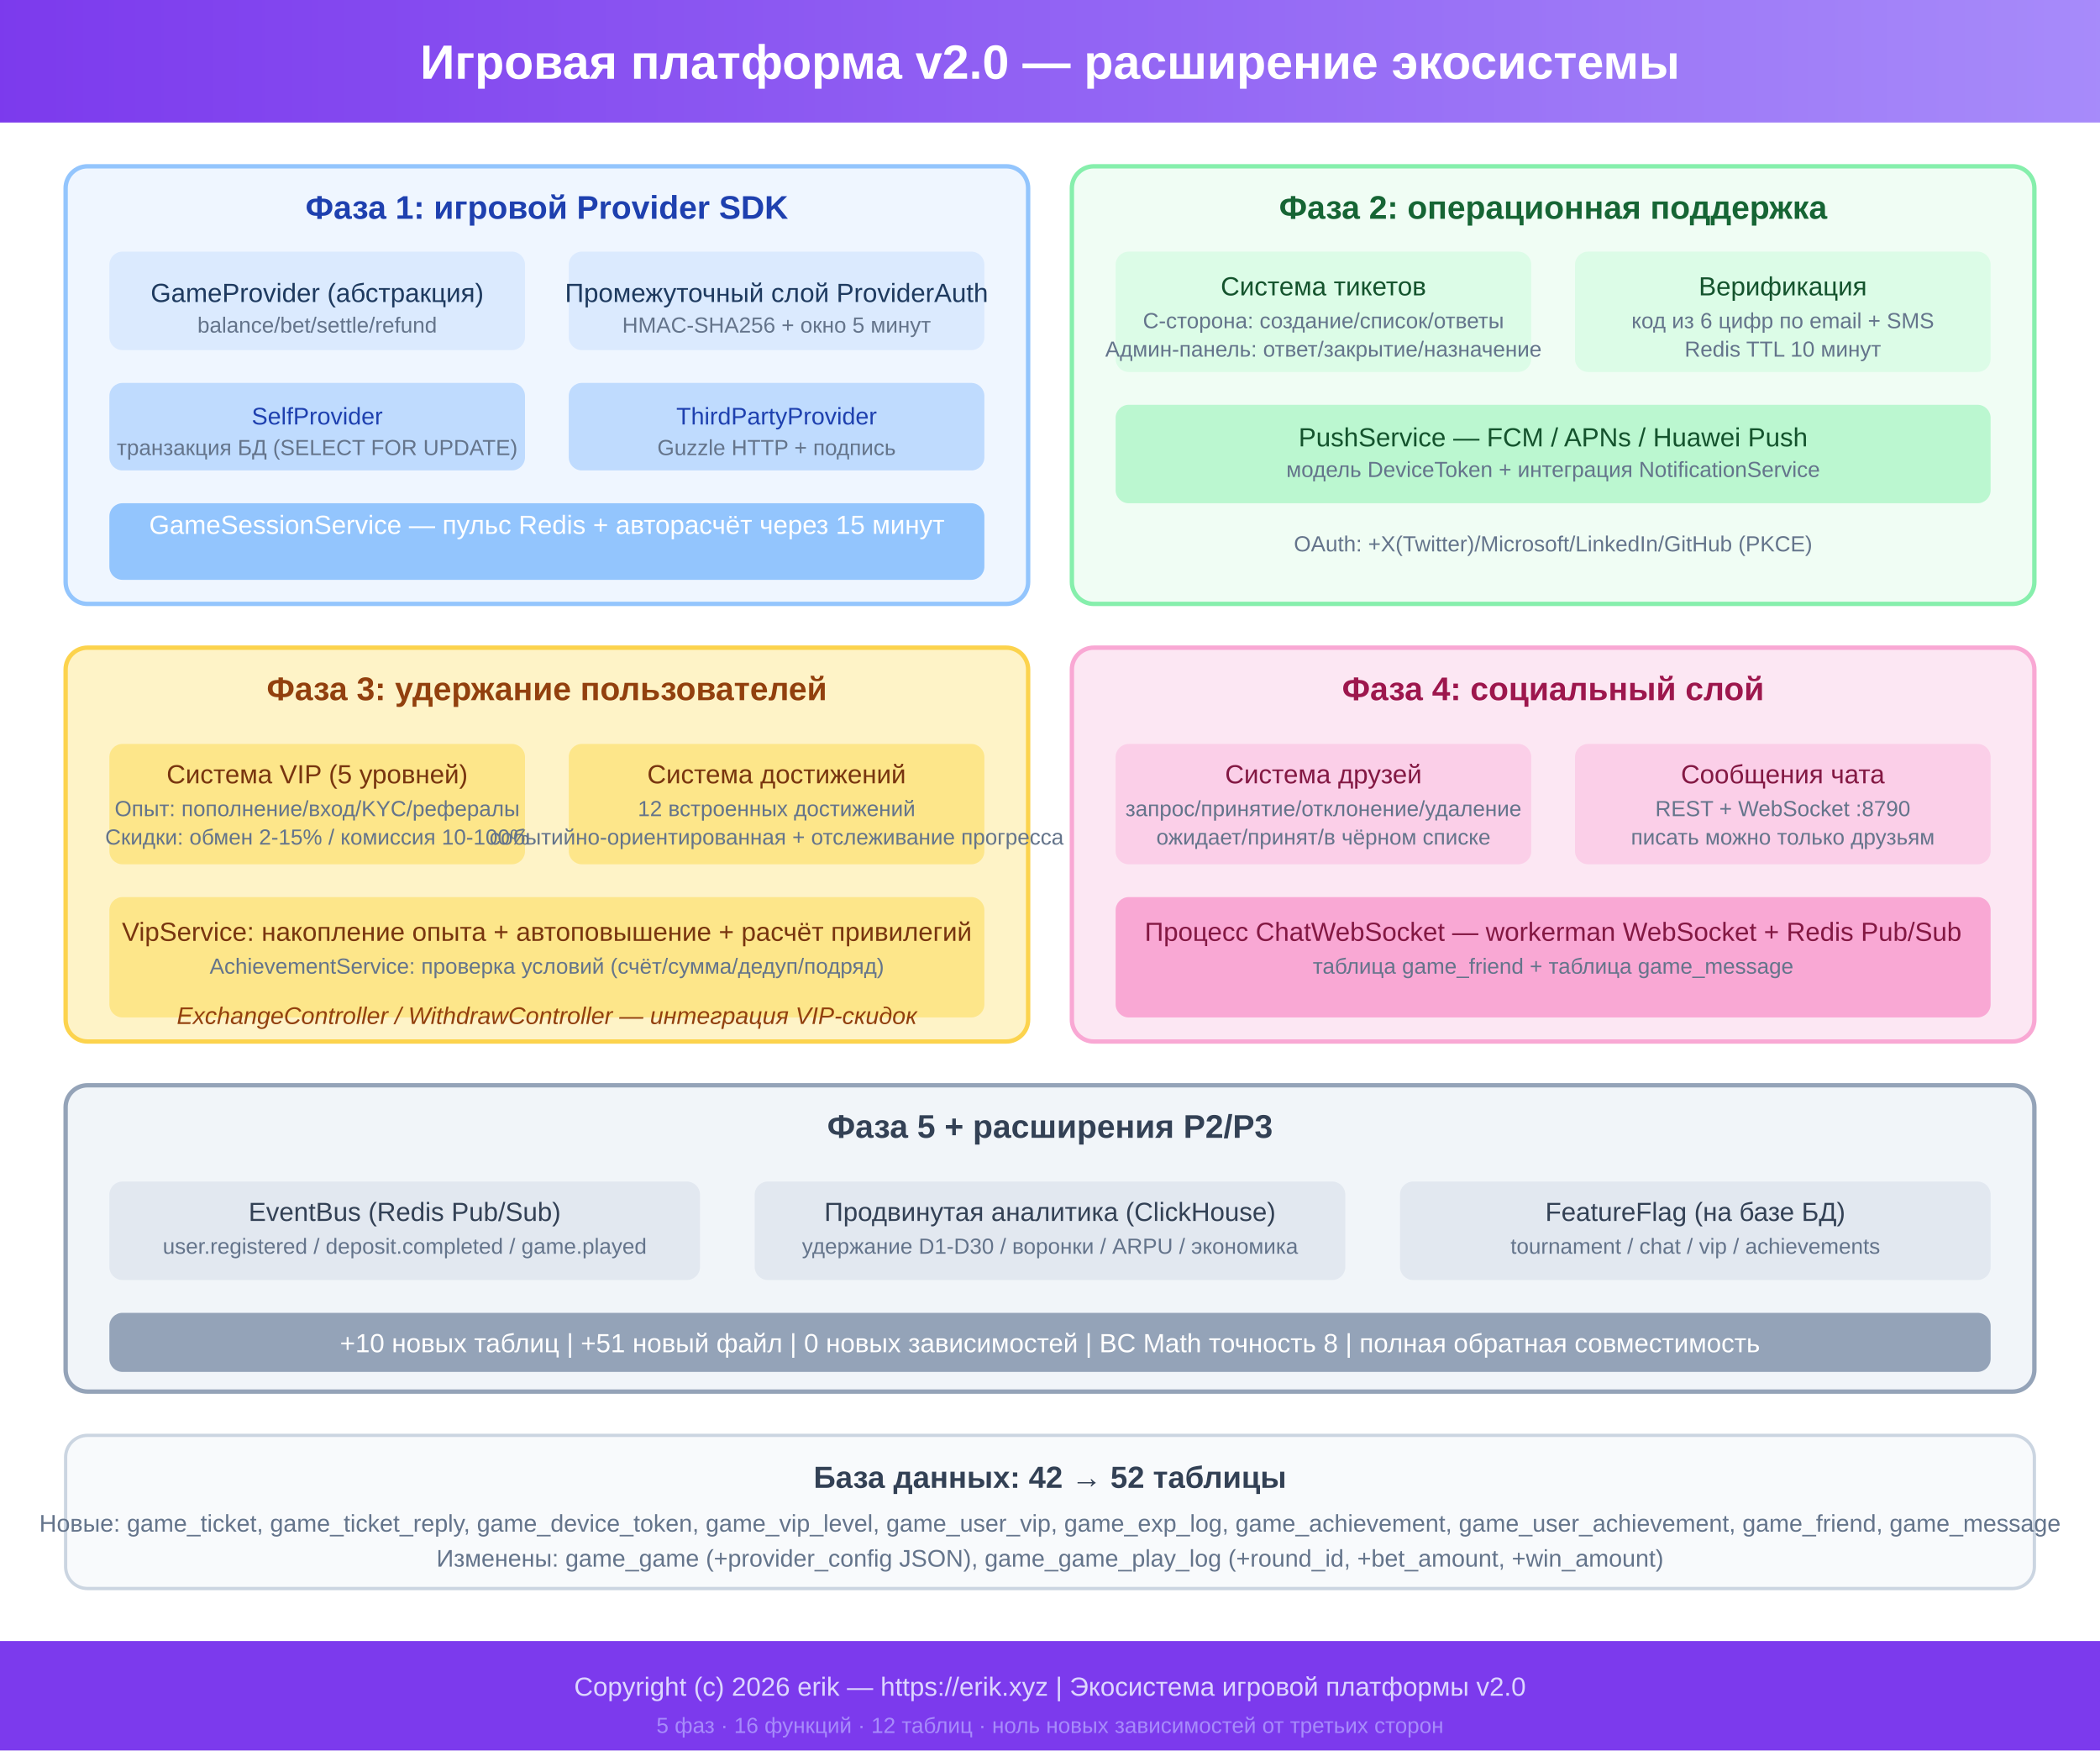
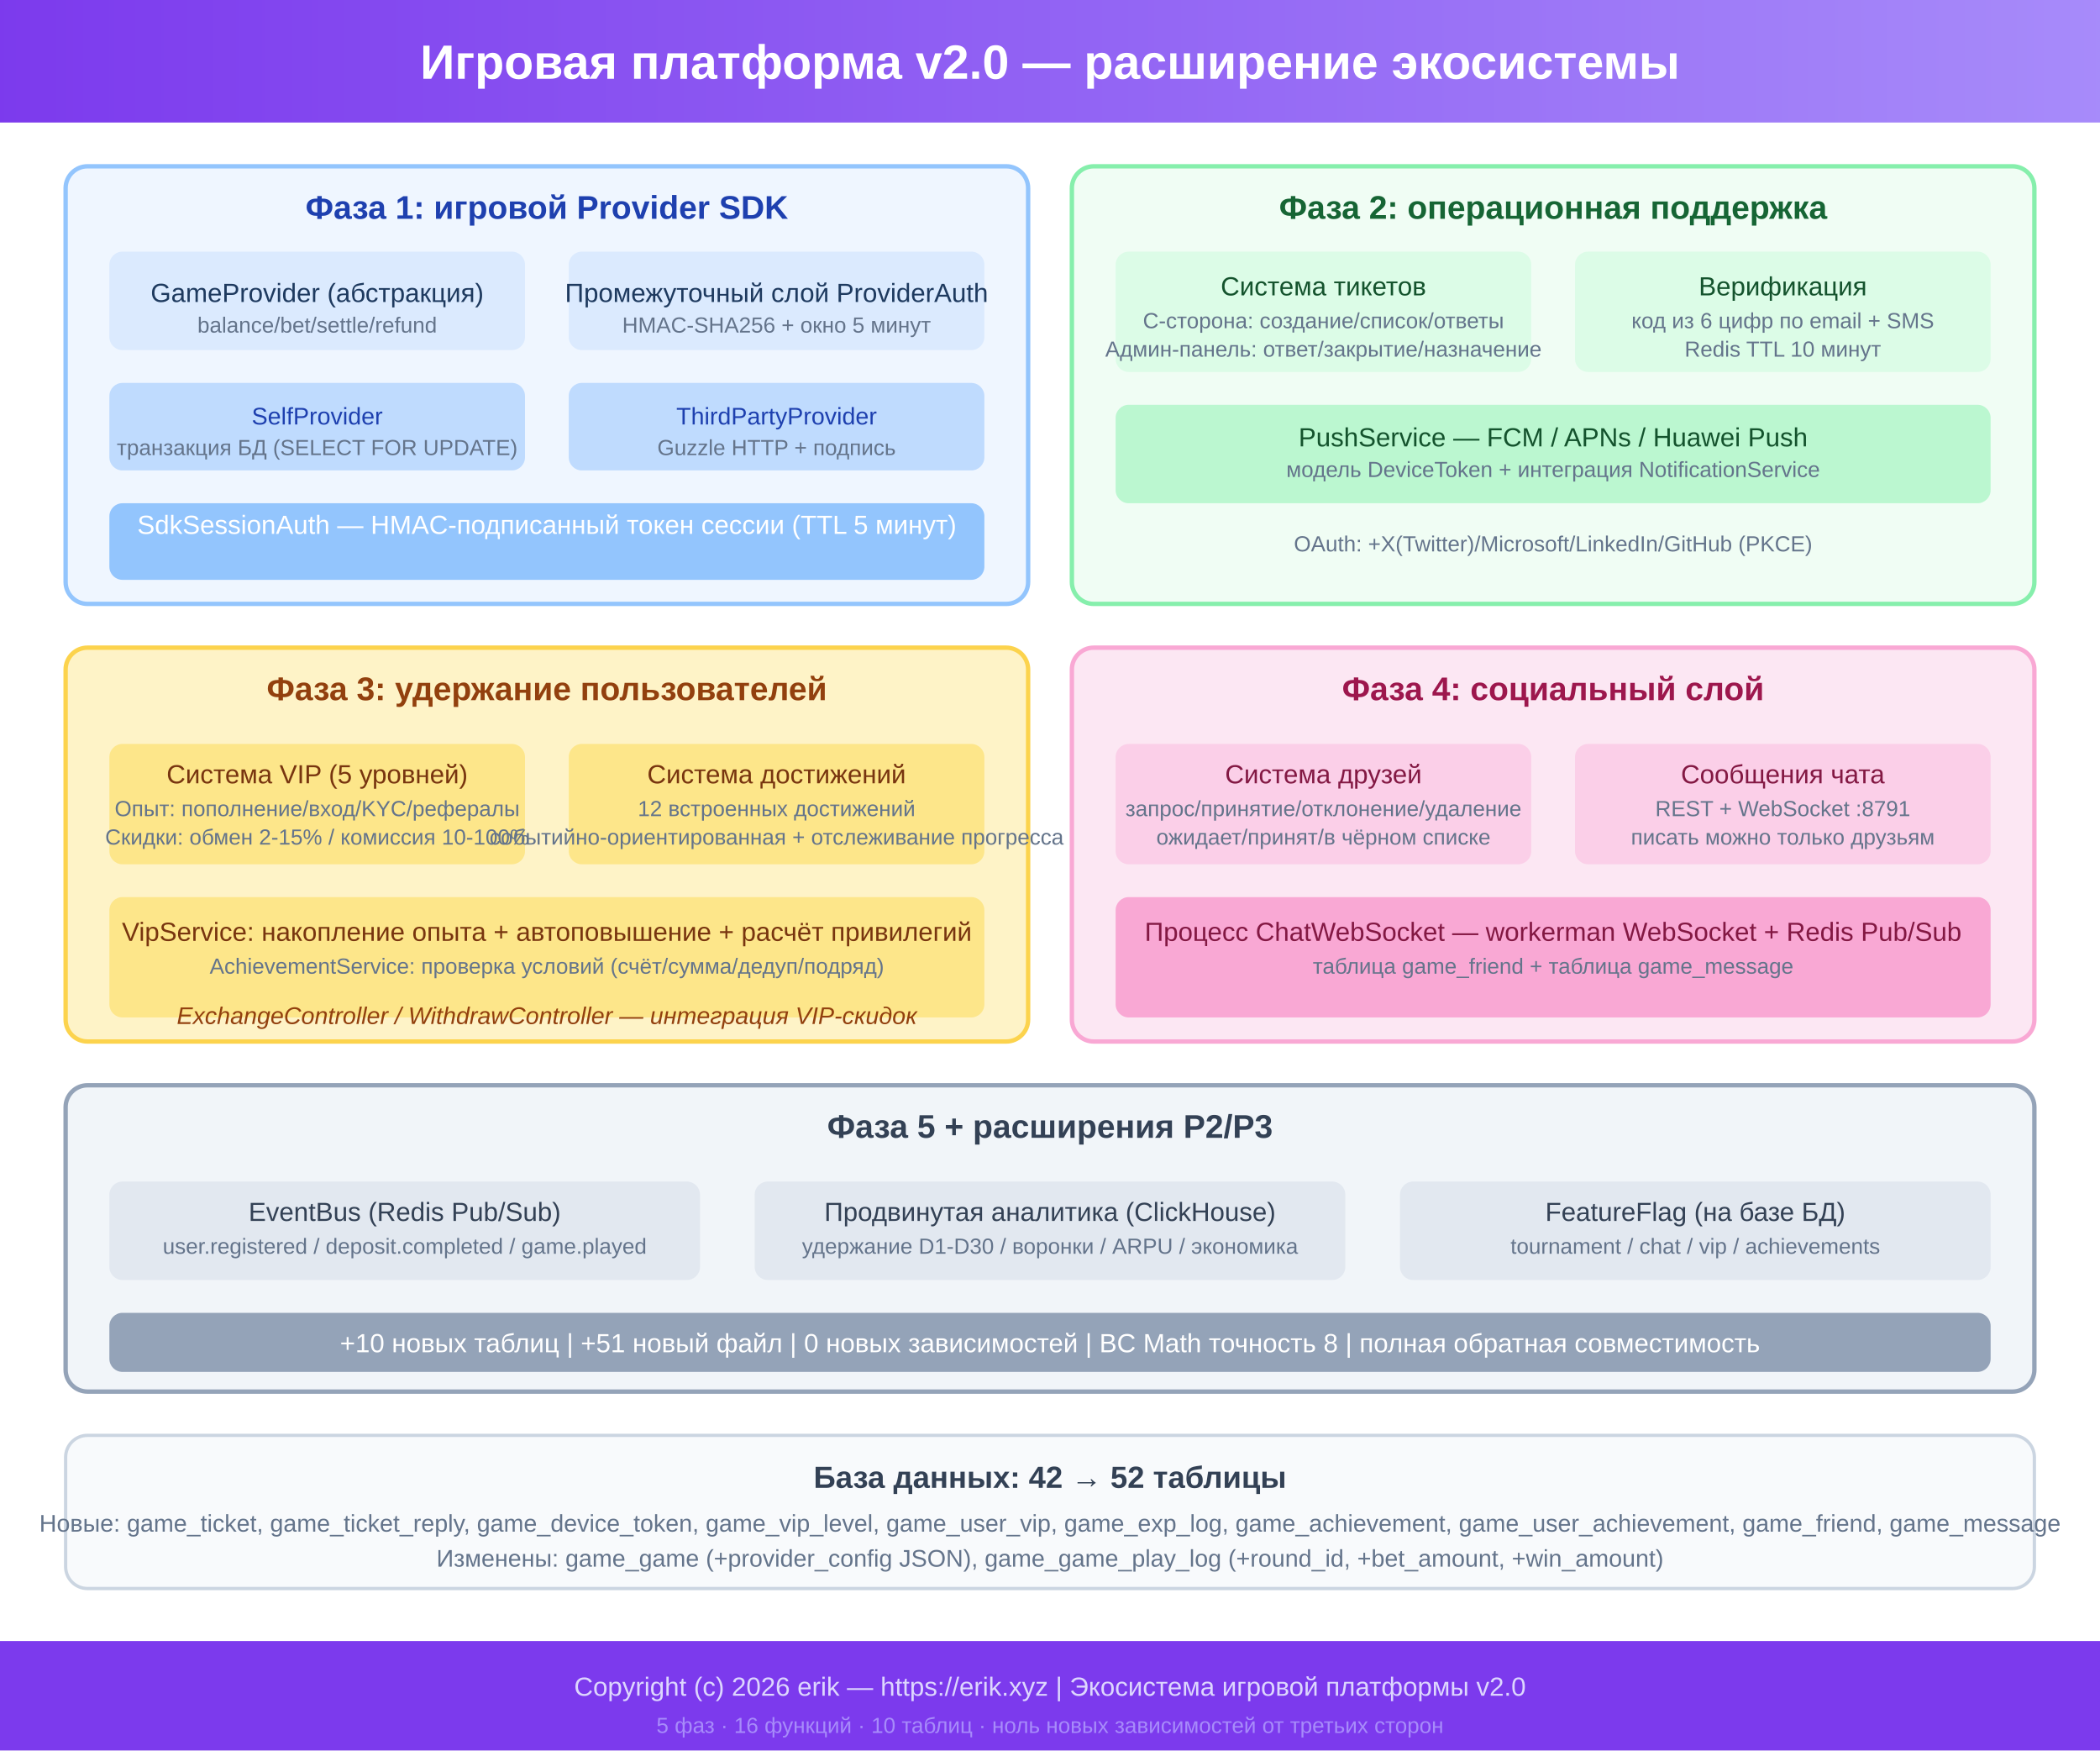
<svg xmlns="http://www.w3.org/2000/svg" viewBox="0 0 960 800" font-family="Arial, 'Noto Sans SC', 'Noto Sans', sans-serif">
  <defs>
    <marker id="arrow" markerWidth="10" markerHeight="7" refX="10" refY="3.5" orient="auto">
      <polygon points="0 0, 10 3.5, 0 7" fill="#64748b" />
    </marker>
    <linearGradient id="hdr" x1="0" y1="0" x2="1" y2="0">
      <stop offset="0%" stop-color="#7c3aed" />
      <stop offset="100%" stop-color="#a78bfa" />
    </linearGradient>
    <linearGradient id="gradNew" x1="0" y1="0" x2="0" y2="1">
      <stop offset="0%" stop-color="#faf5ff" />
      <stop offset="100%" stop-color="#f3e8ff" />
    </linearGradient>
    <linearGradient id="gradProvider" x1="0" y1="0" x2="0" y2="1">
      <stop offset="0%" stop-color="#eff6ff" />
      <stop offset="100%" stop-color="#dbeafe" />
    </linearGradient>
  </defs>
  <rect width="960" height="800" fill="#ffffff" />
  <rect x="0" y="0" width="960" height="56" fill="url(#hdr)" />
  <text x="480" y="36" text-anchor="middle" fill="#fff" font-size="22" font-weight="bold">Игровая платформа v2.0 — расширение экосистемы</text>
  <rect x="30" y="76" width="440" height="200" rx="10" fill="#eff6ff" stroke="#93c5fd" stroke-width="2" />
  <text x="250" y="100" text-anchor="middle" fill="#1e40af" font-size="15" font-weight="bold">Фаза 1: игровой Provider SDK</text>
  <rect x="50" y="115" width="190" height="45" rx="6" fill="#dbeafe" />
  <text x="145" y="138" text-anchor="middle" fill="#1e3a5f" font-size="12">GameProvider (абстракция)</text>
  <text x="145" y="152" text-anchor="middle" fill="#64748b" font-size="10">balance/bet/settle/refund</text>
  <rect x="260" y="115" width="190" height="45" rx="6" fill="#dbeafe" />
  <text x="355" y="138" text-anchor="middle" fill="#1e3a5f" font-size="12">Промежуточный слой ProviderAuth</text>
  <text x="355" y="152" text-anchor="middle" fill="#64748b" font-size="10">HMAC-SHA256 + окно 5 минут</text>
  <rect x="50" y="175" width="190" height="40" rx="6" fill="#bfdbfe" />
  <text x="145" y="194" text-anchor="middle" fill="#1e40af" font-size="11">SelfProvider</text>
  <text x="145" y="208" text-anchor="middle" fill="#64748b" font-size="10">транзакция БД (SELECT FOR UPDATE)</text>
  <rect x="260" y="175" width="190" height="40" rx="6" fill="#bfdbfe" />
  <text x="355" y="194" text-anchor="middle" fill="#1e40af" font-size="11">ThirdPartyProvider</text>
  <text x="355" y="208" text-anchor="middle" fill="#64748b" font-size="10">Guzzle HTTP + подпись</text>
  <rect x="50" y="230" width="400" height="35" rx="6" fill="#93c5fd" />
-   <text x="250" y="244" text-anchor="middle" fill="#fff" font-size="12">GameSessionService — пульс Redis + авторасчёт через 15 минут</text>
+   <text x="250" y="244" text-anchor="middle" fill="#fff" font-size="12">SdkSessionAuth — HMAC-подписанный токен сессии (TTL 5 минут)</text>
  <rect x="490" y="76" width="440" height="200" rx="10" fill="#f0fdf4" stroke="#86efac" stroke-width="2" />
  <text x="710" y="100" text-anchor="middle" fill="#166534" font-size="15" font-weight="bold">Фаза 2: операционная поддержка</text>
  <rect x="510" y="115" width="190" height="55" rx="6" fill="#dcfce7" />
  <text x="605" y="135" text-anchor="middle" fill="#14532d" font-size="12">Система тикетов</text>
  <text x="605" y="150" text-anchor="middle" fill="#64748b" font-size="10">C-сторона: создание/список/ответы</text>
  <text x="605" y="163" text-anchor="middle" fill="#64748b" font-size="10">Админ-панель: ответ/закрытие/назначение</text>
  <rect x="720" y="115" width="190" height="55" rx="6" fill="#dcfce7" />
  <text x="815" y="135" text-anchor="middle" fill="#14532d" font-size="12">Верификация</text>
  <text x="815" y="150" text-anchor="middle" fill="#64748b" font-size="10">код из 6 цифр по email + SMS</text>
  <text x="815" y="163" text-anchor="middle" fill="#64748b" font-size="10">Redis TTL 10 минут</text>
  <rect x="510" y="185" width="400" height="45" rx="6" fill="#bbf7d0" />
  <text x="710" y="204" text-anchor="middle" fill="#14532d" font-size="12">PushService — FCM / APNs / Huawei Push</text>
  <text x="710" y="252" text-anchor="middle" fill="#64748b" font-size="10">OAuth: +X(Twitter)/Microsoft/LinkedIn/GitHub (PKCE)</text>
  <text x="710" y="218" text-anchor="middle" fill="#64748b" font-size="10">модель DeviceToken + интеграция NotificationService</text>
  <rect x="30" y="296" width="440" height="180" rx="10" fill="#fef3c7" stroke="#fcd34d" stroke-width="2" />
  <text x="250" y="320" text-anchor="middle" fill="#92400e" font-size="15" font-weight="bold">Фаза 3: удержание пользователей</text>
  <rect x="50" y="340" width="190" height="55" rx="6" fill="#fde68a" />
  <text x="145" y="358" text-anchor="middle" fill="#78350f" font-size="12">Система VIP (5 уровней)</text>
  <text x="145" y="373" text-anchor="middle" fill="#64748b" font-size="10">Опыт: пополнение/вход/KYC/рефералы</text>
  <text x="145" y="386" text-anchor="middle" fill="#64748b" font-size="10">Скидки: обмен 2-15% / комиссия 10-100%</text>
  <rect x="260" y="340" width="190" height="55" rx="6" fill="#fde68a" />
  <text x="355" y="358" text-anchor="middle" fill="#78350f" font-size="12">Система достижений</text>
  <text x="355" y="373" text-anchor="middle" fill="#64748b" font-size="10">12 встроенных достижений</text>
  <text x="355" y="386" text-anchor="middle" fill="#64748b" font-size="10">событийно-ориентированная + отслеживание прогресса</text>
  <rect x="50" y="410" width="400" height="55" rx="6" fill="#fde68a" />
  <text x="250" y="430" text-anchor="middle" fill="#78350f" font-size="12">VipService: накопление опыта + автоповышение + расчёт привилегий</text>
  <text x="250" y="445" text-anchor="middle" fill="#64748b" font-size="10">AchievementService: проверка условий (счёт/сумма/дедуп/подряд)</text>
  <text x="250" y="468" text-anchor="middle" fill="#92400e" font-size="11" font-style="italic">ExchangeController / WithdrawController — интеграция VIP-скидок</text>
  <rect x="490" y="296" width="440" height="180" rx="10" fill="#fce7f3" stroke="#f9a8d4" stroke-width="2" />
  <text x="710" y="320" text-anchor="middle" fill="#9d174d" font-size="15" font-weight="bold">Фаза 4: социальный слой</text>
  <rect x="510" y="340" width="190" height="55" rx="6" fill="#fbcfe8" />
  <text x="605" y="358" text-anchor="middle" fill="#831843" font-size="12">Система друзей</text>
  <text x="605" y="373" text-anchor="middle" fill="#64748b" font-size="10">запрос/принятие/отклонение/удаление</text>
  <text x="605" y="386" text-anchor="middle" fill="#64748b" font-size="10">ожидает/принят/в чёрном списке</text>
  <rect x="720" y="340" width="190" height="55" rx="6" fill="#fbcfe8" />
  <text x="815" y="358" text-anchor="middle" fill="#831843" font-size="12">Сообщения чата</text>
-   <text x="815" y="373" text-anchor="middle" fill="#64748b" font-size="10">REST + WebSocket :8790</text>
+   <text x="815" y="373" text-anchor="middle" fill="#64748b" font-size="10">REST + WebSocket :8791</text>
  <text x="815" y="386" text-anchor="middle" fill="#64748b" font-size="10">писать можно только друзьям</text>
  <rect x="510" y="410" width="400" height="55" rx="6" fill="#f9a8d4" />
  <text x="710" y="430" text-anchor="middle" fill="#831843" font-size="12">Процесс ChatWebSocket — workerman WebSocket + Redis Pub/Sub</text>
  <text x="710" y="445" text-anchor="middle" fill="#64748b" font-size="10">таблица game_friend + таблица game_message</text>
  <rect x="30" y="496" width="900" height="140" rx="10" fill="#f1f5f9" stroke="#94a3b8" stroke-width="2" />
  <text x="480" y="520" text-anchor="middle" fill="#334155" font-size="15" font-weight="bold">Фаза 5 + расширения P2/P3</text>
  <rect x="50" y="540" width="270" height="45" rx="6" fill="#e2e8f0" />
  <text x="185" y="558" text-anchor="middle" fill="#334155" font-size="12">EventBus (Redis Pub/Sub)</text>
  <text x="185" y="573" text-anchor="middle" fill="#64748b" font-size="10">user.registered / deposit.completed / game.played</text>
  <rect x="345" y="540" width="270" height="45" rx="6" fill="#e2e8f0" />
  <text x="480" y="558" text-anchor="middle" fill="#334155" font-size="12">Продвинутая аналитика (ClickHouse)</text>
  <text x="480" y="573" text-anchor="middle" fill="#64748b" font-size="10">удержание D1-D30 / воронки / ARPU / экономика</text>
  <rect x="640" y="540" width="270" height="45" rx="6" fill="#e2e8f0" />
  <text x="775" y="558" text-anchor="middle" fill="#334155" font-size="12">FeatureFlag (на базе БД)</text>
  <text x="775" y="573" text-anchor="middle" fill="#64748b" font-size="10">tournament / chat / vip / achievements</text>
  <rect x="50" y="600" width="860" height="27" rx="6" fill="#94a3b8" />
  <text x="480" y="618" text-anchor="middle" fill="#fff" font-size="12">+10 новых таблиц  |  +51 новый файл  |  0 новых зависимостей  |  BC Math точность 8  |  полная обратная совместимость</text>
  <rect x="30" y="656" width="900" height="70" rx="10" fill="#f8fafc" stroke="#cbd5e1" stroke-width="1.5" />
  <text x="480" y="680" text-anchor="middle" fill="#334155" font-size="14" font-weight="bold">База данных: 42 → 52 таблицы</text>
  <text x="480" y="700" text-anchor="middle" fill="#64748b" font-size="11">Новые: game_ticket, game_ticket_reply, game_device_token, game_vip_level, game_user_vip, game_exp_log, game_achievement, game_user_achievement, game_friend, game_message</text>
  <text x="480" y="716" text-anchor="middle" fill="#64748b" font-size="11">Изменены: game_game (+provider_config JSON), game_game_play_log (+round_id, +bet_amount, +win_amount)</text>
  <rect x="0" y="750" width="960" height="50" fill="#7c3aed" />
  <text x="480" y="775" text-anchor="middle" fill="#ddd6fe" font-size="12">Copyright (c) 2026 erik — https://erik.xyz | Экосистема игровой платформы v2.0</text>
-   <text x="480" y="792" text-anchor="middle" fill="#a78bfa" font-size="10">5 фаз · 16 функций · 12 таблиц · ноль новых зависимостей от третьих сторон</text>
+   <text x="480" y="792" text-anchor="middle" fill="#a78bfa" font-size="10">5 фаз · 16 функций · 10 таблиц · ноль новых зависимостей от третьих сторон</text>
</svg>
